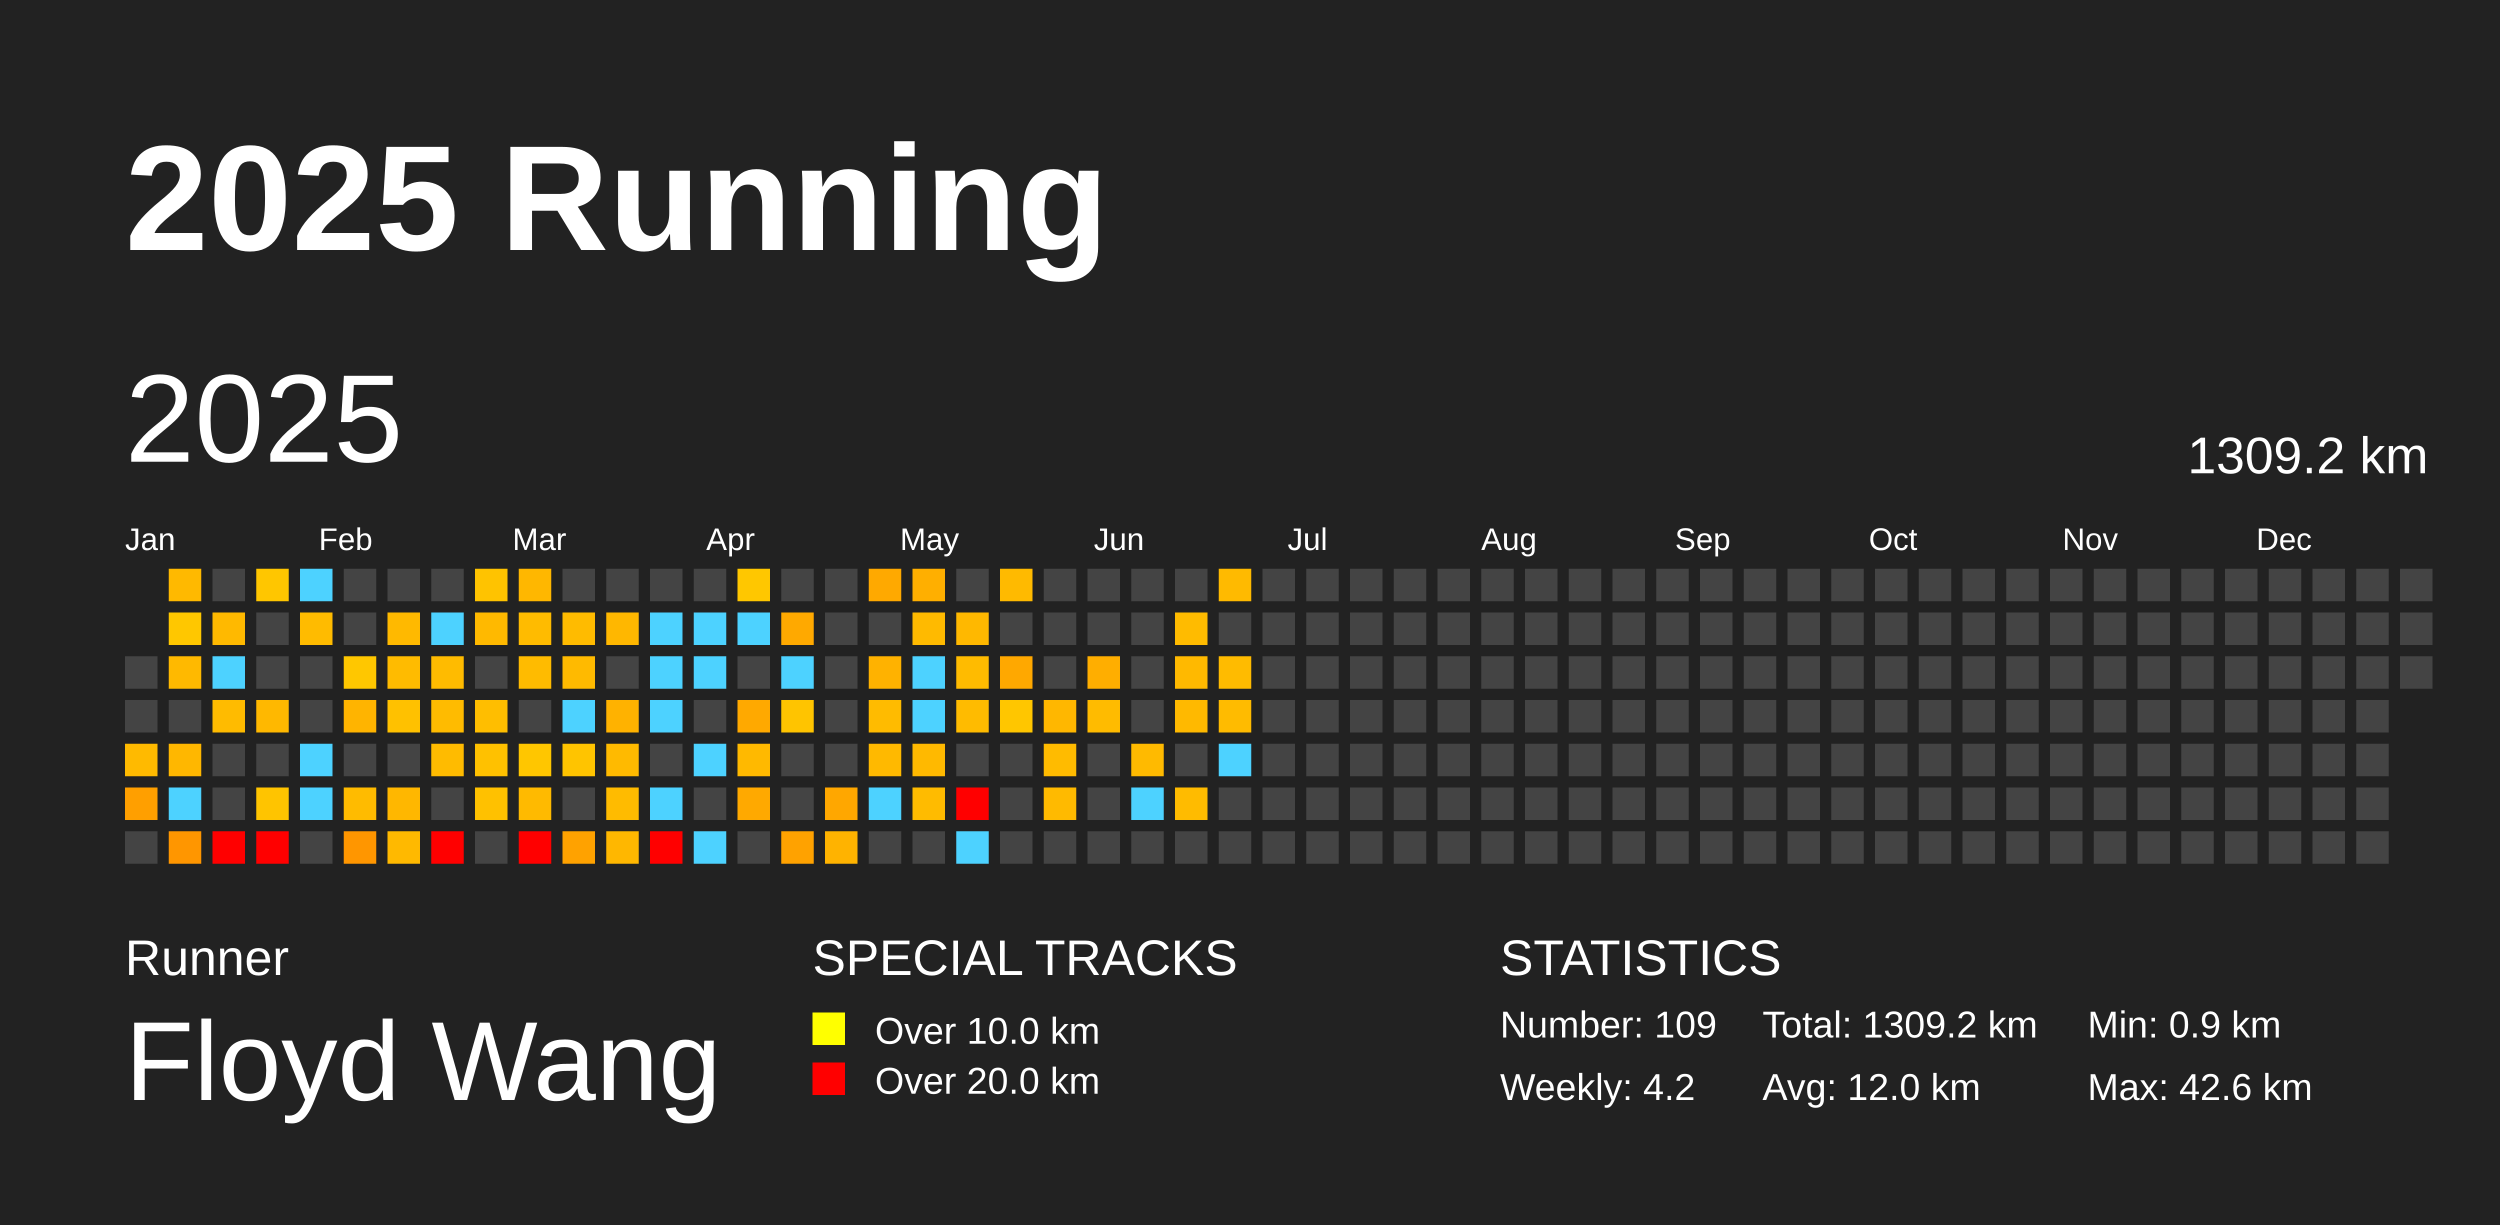
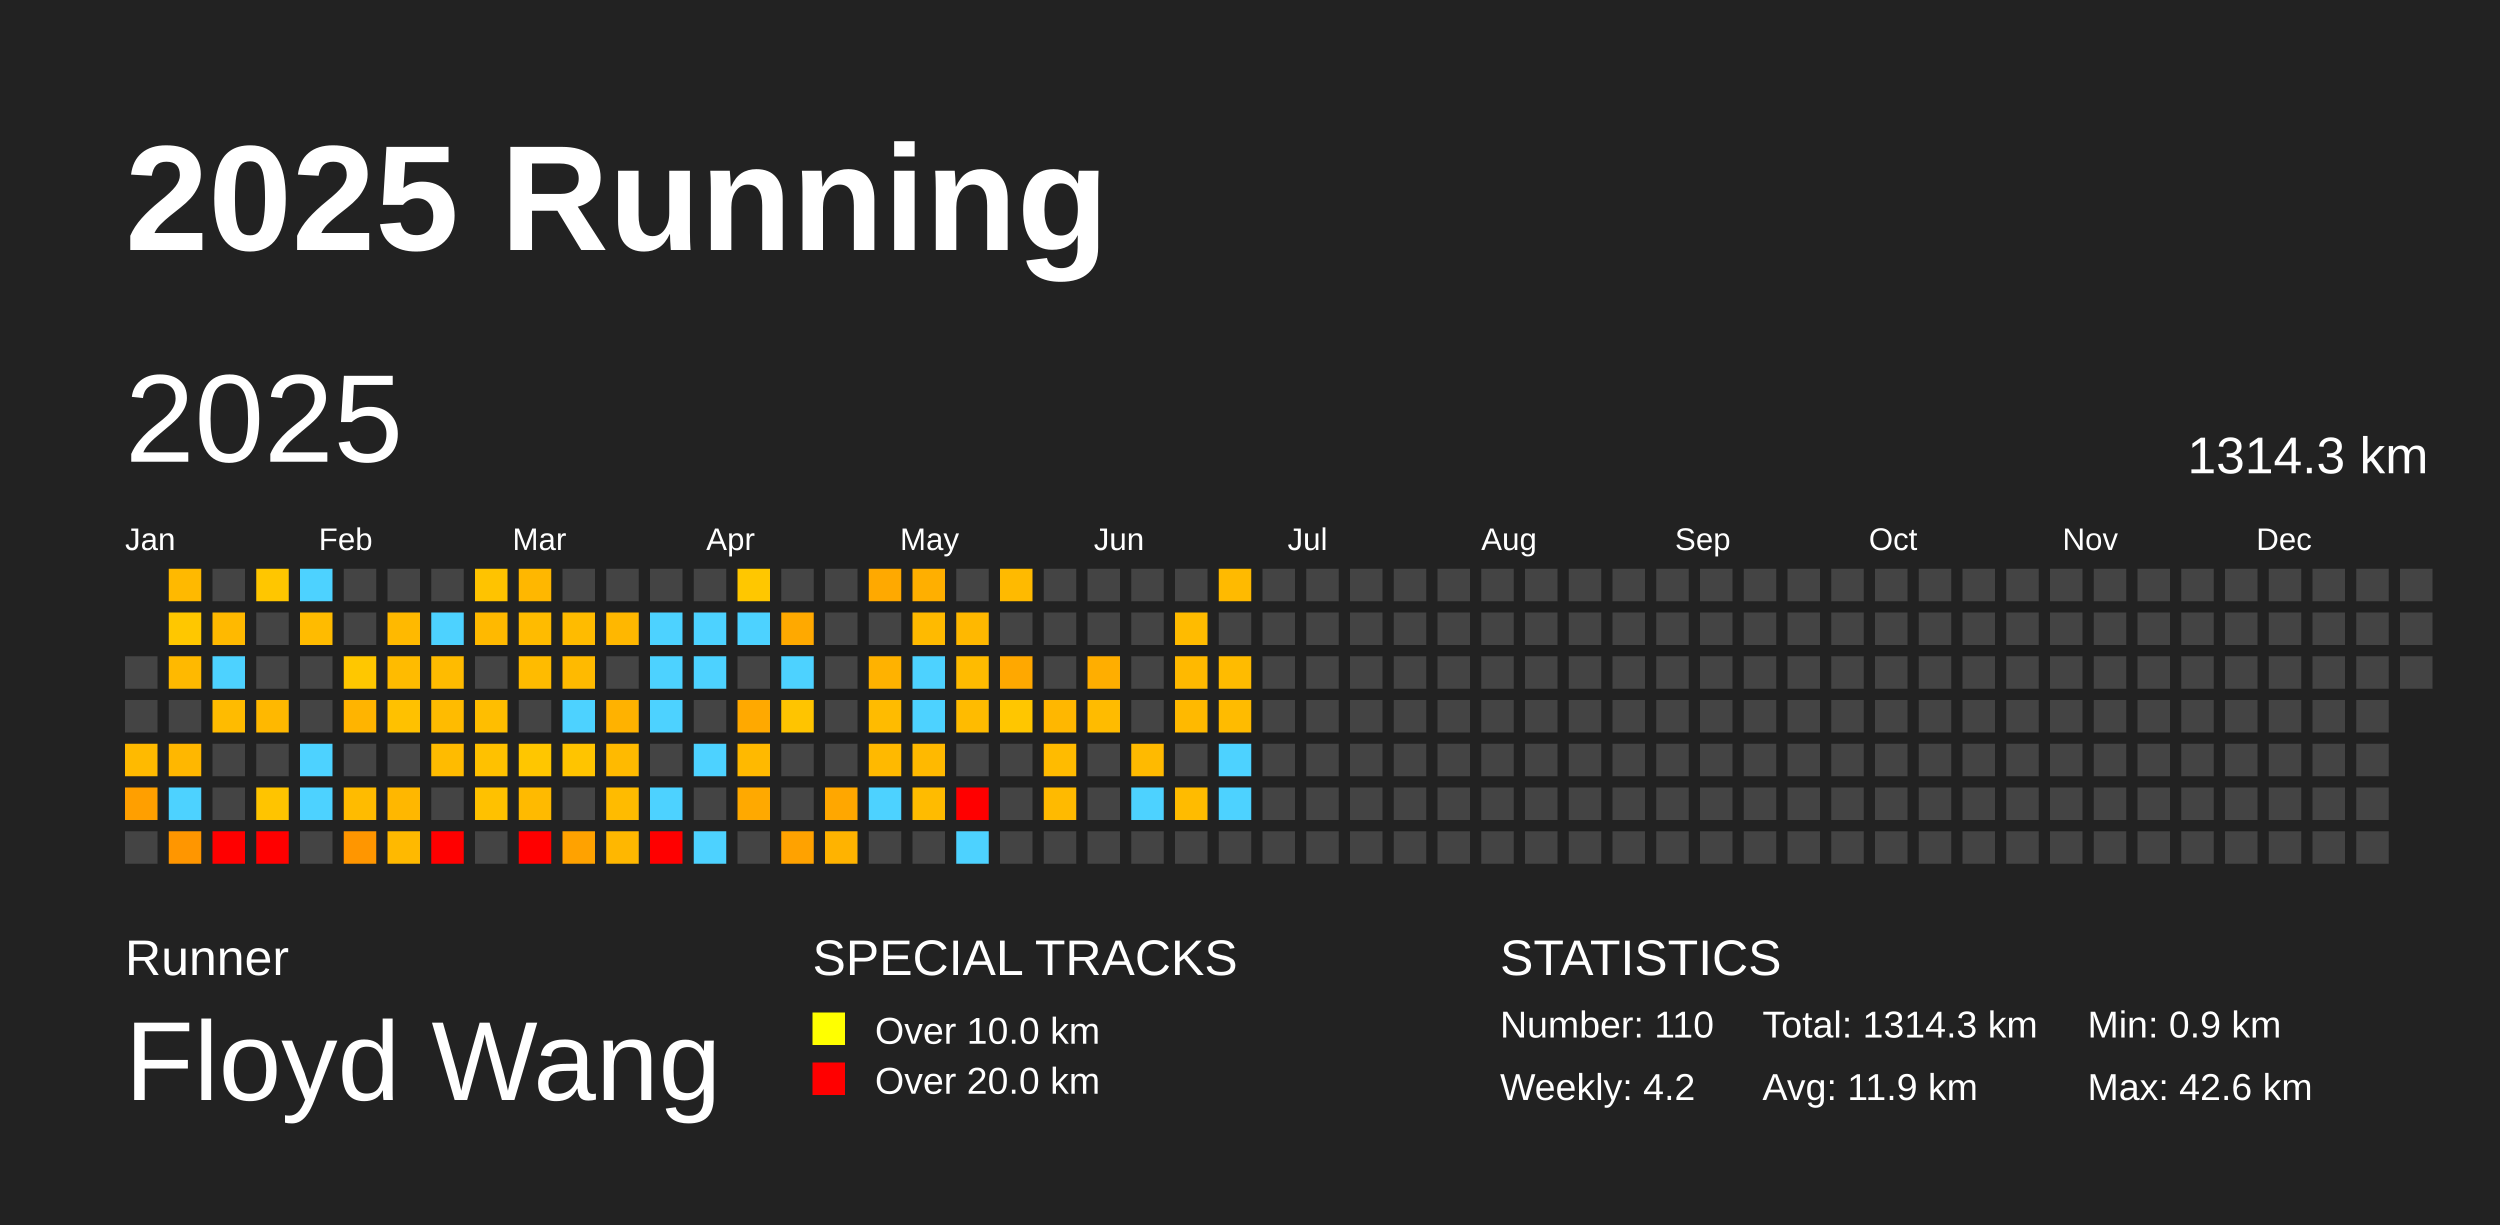
<svg xmlns="http://www.w3.org/2000/svg" baseProfile="full" height="98mm" version="1.1" viewBox="0,0,200,98" width="200mm">
  <defs />
  <rect fill="#222222" height="98" width="200" x="0" y="0" />
  <text fill="#FFFFFF" style="font-size:12px; font-family:Arial; font-weight:bold;" x="10" y="20">2025 Running</text>
  <text fill="#FFFFFF" style="font-size:4px; font-family:Arial" x="10" y="78">Runner</text>
  <text fill="#FFFFFF" style="font-size:9px; font-family:Arial" x="10" y="88">Floyd Wang</text>
  <text fill="#FFFFFF" style="font-size:4px; font-family:Arial" x="65" y="78">SPECIAL TRACKS</text>
  <rect fill="yellow" height="2.6" width="2.6" x="65" y="81" />
  <text fill="#FFFFFF" style="font-size:3px; font-family:Arial" x="70" y="83.5">Over 10.0 km</text>
  <rect fill="red" height="2.6" width="2.6" x="65" y="85" />
  <text fill="#FFFFFF" style="font-size:3px; font-family:Arial" x="70" y="87.5">Over 20.0 km</text>
  <text fill="#FFFFFF" style="font-size:4px; font-family:Arial" x="120" y="78">STATISTICS</text>
-   <text fill="#FFFFFF" style="font-size:3px; font-family:Arial" x="120" y="83">Number: 109</text>
+   <text fill="#FFFFFF" style="font-size:3px; font-family:Arial" x="120" y="83">Number: 110</text>
  <text fill="#FFFFFF" style="font-size:3px; font-family:Arial" x="120" y="88">Weekly: 4.2</text>
-   <text fill="#FFFFFF" style="font-size:3px; font-family:Arial" x="141" y="83">Total: 1309.2 km</text>
-   <text fill="#FFFFFF" style="font-size:3px; font-family:Arial" x="141" y="88">Avg: 12.0 km</text>
+   <text fill="#FFFFFF" style="font-size:3px; font-family:Arial" x="141" y="83">Total: 1314.3 km</text>
+   <text fill="#FFFFFF" style="font-size:3px; font-family:Arial" x="141" y="88">Avg: 11.9 km</text>
  <text fill="#FFFFFF" style="font-size:3px; font-family:Arial" x="167" y="83">Min: 0.9 km</text>
  <text fill="#FFFFFF" style="font-size:3px; font-family:Arial" x="167" y="88">Max: 42.6 km</text>
  <text dominant-baseline="hanging" fill="#FFFFFF" style="font-size:10.0px; font-family:Arial;" x="10" y="30">2025</text>
-   <text dominant-baseline="hanging" fill="#FFFFFF" style="font-size:4.125px; font-family:Arial;" x="175" y="35">1309.2 km</text>
+   <text dominant-baseline="hanging" fill="#FFFFFF" style="font-size:4.125px; font-family:Arial;" x="175" y="35">1314.3 km</text>
  <text fill="#FFFFFF" style="font-size:2.5px; font-family:Arial" x="10.0" y="44">Jan</text>
  <text fill="#FFFFFF" style="font-size:2.5px; font-family:Arial" x="25.5" y="44">Feb</text>
  <text fill="#FFFFFF" style="font-size:2.5px; font-family:Arial" x="41.0" y="44">Mar</text>
  <text fill="#FFFFFF" style="font-size:2.5px; font-family:Arial" x="56.5" y="44">Apr</text>
  <text fill="#FFFFFF" style="font-size:2.5px; font-family:Arial" x="72.0" y="44">May</text>
  <text fill="#FFFFFF" style="font-size:2.5px; font-family:Arial" x="87.5" y="44">Jun</text>
  <text fill="#FFFFFF" style="font-size:2.5px; font-family:Arial" x="103.0" y="44">Jul</text>
  <text fill="#FFFFFF" style="font-size:2.5px; font-family:Arial" x="118.5" y="44">Aug</text>
  <text fill="#FFFFFF" style="font-size:2.5px; font-family:Arial" x="134.0" y="44">Sep</text>
  <text fill="#FFFFFF" style="font-size:2.5px; font-family:Arial" x="149.5" y="44">Oct</text>
  <text fill="#FFFFFF" style="font-size:2.5px; font-family:Arial" x="165.0" y="44">Nov</text>
  <text fill="#FFFFFF" style="font-size:2.5px; font-family:Arial" x="180.5" y="44">Dec</text>
  <rect fill="#444444" height="2.6" width="2.6" x="10.0" y="52.5" />
  <rect fill="#444444" height="2.6" width="2.6" x="10.0" y="56.0" />
  <rect fill="#ffba00" height="2.6" width="2.6" x="10.0" y="59.5" />
  <rect fill="#ff9f00" height="2.6" width="2.6" x="10.0" y="63.0" />
  <rect fill="#444444" height="2.6" width="2.6" x="10.0" y="66.5" />
  <rect fill="#ffb900" height="2.6" width="2.6" x="13.5" y="45.5" />
  <rect fill="#ffc700" height="2.6" width="2.6" x="13.5" y="49.0" />
  <rect fill="#ffb900" height="2.6" width="2.6" x="13.5" y="52.5" />
  <rect fill="#444444" height="2.6" width="2.6" x="13.5" y="56.0" />
  <rect fill="#ffb700" height="2.6" width="2.6" x="13.5" y="59.5" />
  <rect fill="#4dd2ff" height="2.6" width="2.6" x="13.5" y="63.0" />
  <rect fill="#ff9600" height="2.6" width="2.6" x="13.5" y="66.5" />
  <rect fill="#444444" height="2.6" width="2.6" x="17.0" y="45.5" />
  <rect fill="#ffb900" height="2.6" width="2.6" x="17.0" y="49.0" />
  <rect fill="#4dd2ff" height="2.6" width="2.6" x="17.0" y="52.5" />
  <rect fill="#ffbb00" height="2.6" width="2.6" x="17.0" y="56.0" />
  <rect fill="#444444" height="2.6" width="2.6" x="17.0" y="59.5" />
  <rect fill="#444444" height="2.6" width="2.6" x="17.0" y="63.0" />
  <rect fill="red" height="2.6" width="2.6" x="17.0" y="66.5" />
  <rect fill="#ffc600" height="2.6" width="2.6" x="20.5" y="45.5" />
  <rect fill="#444444" height="2.6" width="2.6" x="20.5" y="49.0" />
  <rect fill="#444444" height="2.6" width="2.6" x="20.5" y="52.5" />
  <rect fill="#ffb800" height="2.6" width="2.6" x="20.5" y="56.0" />
  <rect fill="#444444" height="2.6" width="2.6" x="20.5" y="59.5" />
  <rect fill="#ffc400" height="2.6" width="2.6" x="20.5" y="63.0" />
  <rect fill="red" height="2.6" width="2.6" x="20.5" y="66.5" />
  <rect fill="#4dd2ff" height="2.6" width="2.6" x="24.0" y="45.5" />
  <rect fill="#ffbb00" height="2.6" width="2.6" x="24.0" y="49.0" />
  <rect fill="#444444" height="2.6" width="2.6" x="24.0" y="52.5" />
  <rect fill="#444444" height="2.6" width="2.6" x="24.0" y="56.0" />
  <rect fill="#4dd2ff" height="2.6" width="2.6" x="24.0" y="59.5" />
  <rect fill="#4dd2ff" height="2.6" width="2.6" x="24.0" y="63.0" />
  <rect fill="#444444" height="2.6" width="2.6" x="24.0" y="66.5" />
  <rect fill="#444444" height="2.6" width="2.6" x="27.5" y="45.5" />
  <rect fill="#444444" height="2.6" width="2.6" x="27.5" y="49.0" />
  <rect fill="#ffc700" height="2.6" width="2.6" x="27.5" y="52.5" />
  <rect fill="#ffb400" height="2.6" width="2.6" x="27.5" y="56.0" />
  <rect fill="#444444" height="2.6" width="2.6" x="27.5" y="59.5" />
  <rect fill="#ffbb00" height="2.6" width="2.6" x="27.5" y="63.0" />
  <rect fill="#ff9600" height="2.6" width="2.6" x="27.5" y="66.5" />
  <rect fill="#444444" height="2.6" width="2.6" x="31.0" y="45.5" />
  <rect fill="#ffb900" height="2.6" width="2.6" x="31.0" y="49.0" />
  <rect fill="#ffbb00" height="2.6" width="2.6" x="31.0" y="52.5" />
  <rect fill="#ffc100" height="2.6" width="2.6" x="31.0" y="56.0" />
  <rect fill="#444444" height="2.6" width="2.6" x="31.0" y="59.5" />
  <rect fill="#ffb700" height="2.6" width="2.6" x="31.0" y="63.0" />
  <rect fill="#ffb900" height="2.6" width="2.6" x="31.0" y="66.5" />
  <rect fill="#444444" height="2.6" width="2.6" x="34.5" y="45.5" />
  <rect fill="#4dd2ff" height="2.6" width="2.6" x="34.5" y="49.0" />
  <rect fill="#ffbb00" height="2.6" width="2.6" x="34.5" y="52.5" />
  <rect fill="#ffbb00" height="2.6" width="2.6" x="34.5" y="56.0" />
  <rect fill="#ffbb00" height="2.6" width="2.6" x="34.5" y="59.5" />
  <rect fill="#444444" height="2.6" width="2.6" x="34.5" y="63.0" />
  <rect fill="red" height="2.6" width="2.6" x="34.5" y="66.5" />
  <rect fill="#ffc300" height="2.6" width="2.6" x="38.0" y="45.5" />
  <rect fill="#ffb900" height="2.6" width="2.6" x="38.0" y="49.0" />
  <rect fill="#444444" height="2.6" width="2.6" x="38.0" y="52.5" />
  <rect fill="#ffbe00" height="2.6" width="2.6" x="38.0" y="56.0" />
  <rect fill="#ffc100" height="2.6" width="2.6" x="38.0" y="59.5" />
  <rect fill="#ffc100" height="2.6" width="2.6" x="38.0" y="63.0" />
  <rect fill="#444444" height="2.6" width="2.6" x="38.0" y="66.5" />
  <rect fill="#ffb700" height="2.6" width="2.6" x="41.5" y="45.5" />
  <rect fill="#ffbb00" height="2.6" width="2.6" x="41.5" y="49.0" />
  <rect fill="#ffbb00" height="2.6" width="2.6" x="41.5" y="52.5" />
  <rect fill="#444444" height="2.6" width="2.6" x="41.5" y="56.0" />
  <rect fill="#ffc600" height="2.6" width="2.6" x="41.5" y="59.5" />
  <rect fill="#ffba00" height="2.6" width="2.6" x="41.5" y="63.0" />
  <rect fill="red" height="2.6" width="2.6" x="41.5" y="66.5" />
  <rect fill="#444444" height="2.6" width="2.6" x="45.0" y="45.5" />
  <rect fill="#ffbb00" height="2.6" width="2.6" x="45.0" y="49.0" />
  <rect fill="#ffba00" height="2.6" width="2.6" x="45.0" y="52.5" />
  <rect fill="#4dd2ff" height="2.6" width="2.6" x="45.0" y="56.0" />
  <rect fill="#ffc400" height="2.6" width="2.6" x="45.0" y="59.5" />
  <rect fill="#444444" height="2.6" width="2.6" x="45.0" y="63.0" />
  <rect fill="#ffa200" height="2.6" width="2.6" x="45.0" y="66.5" />
  <rect fill="#444444" height="2.6" width="2.6" x="48.5" y="45.5" />
  <rect fill="#ffb700" height="2.6" width="2.6" x="48.5" y="49.0" />
  <rect fill="#444444" height="2.6" width="2.6" x="48.5" y="52.5" />
  <rect fill="#ffb200" height="2.6" width="2.6" x="48.5" y="56.0" />
  <rect fill="#ffba00" height="2.6" width="2.6" x="48.5" y="59.5" />
  <rect fill="#ffbb00" height="2.6" width="2.6" x="48.5" y="63.0" />
  <rect fill="#ffb700" height="2.6" width="2.6" x="48.5" y="66.5" />
  <rect fill="#444444" height="2.6" width="2.6" x="52.0" y="45.5" />
  <rect fill="#4dd2ff" height="2.6" width="2.6" x="52.0" y="49.0" />
  <rect fill="#4dd2ff" height="2.6" width="2.6" x="52.0" y="52.5" />
  <rect fill="#4dd2ff" height="2.6" width="2.6" x="52.0" y="56.0" />
  <rect fill="#444444" height="2.6" width="2.6" x="52.0" y="59.5" />
  <rect fill="#4dd2ff" height="2.6" width="2.6" x="52.0" y="63.0" />
  <rect fill="red" height="2.6" width="2.6" x="52.0" y="66.5" />
  <rect fill="#444444" height="2.6" width="2.6" x="55.5" y="45.5" />
  <rect fill="#4dd2ff" height="2.6" width="2.6" x="55.5" y="49.0" />
  <rect fill="#4dd2ff" height="2.6" width="2.6" x="55.5" y="52.5" />
  <rect fill="#444444" height="2.6" width="2.6" x="55.5" y="56.0" />
  <rect fill="#4dd2ff" height="2.6" width="2.6" x="55.5" y="59.5" />
  <rect fill="#444444" height="2.6" width="2.6" x="55.5" y="63.0" />
  <rect fill="#4dd2ff" height="2.6" width="2.6" x="55.5" y="66.5" />
  <rect fill="#ffc700" height="2.6" width="2.6" x="59.0" y="45.5" />
  <rect fill="#4dd2ff" height="2.6" width="2.6" x="59.0" y="49.0" />
  <rect fill="#444444" height="2.6" width="2.6" x="59.0" y="52.5" />
  <rect fill="#ffa900" height="2.6" width="2.6" x="59.0" y="56.0" />
  <rect fill="#ffb900" height="2.6" width="2.6" x="59.0" y="59.5" />
  <rect fill="#ffa900" height="2.6" width="2.6" x="59.0" y="63.0" />
  <rect fill="#444444" height="2.6" width="2.6" x="59.0" y="66.5" />
  <rect fill="#444444" height="2.6" width="2.6" x="62.5" y="45.5" />
  <rect fill="#ffa900" height="2.6" width="2.6" x="62.5" y="49.0" />
  <rect fill="#4dd2ff" height="2.6" width="2.6" x="62.5" y="52.5" />
  <rect fill="#ffc400" height="2.6" width="2.6" x="62.5" y="56.0" />
  <rect fill="#444444" height="2.6" width="2.6" x="62.5" y="59.5" />
  <rect fill="#444444" height="2.6" width="2.6" x="62.5" y="63.0" />
  <rect fill="#ffa200" height="2.6" width="2.6" x="62.5" y="66.5" />
  <rect fill="#444444" height="2.6" width="2.6" x="66.0" y="45.5" />
  <rect fill="#444444" height="2.6" width="2.6" x="66.0" y="49.0" />
  <rect fill="#444444" height="2.6" width="2.6" x="66.0" y="52.5" />
  <rect fill="#444444" height="2.6" width="2.6" x="66.0" y="56.0" />
  <rect fill="#444444" height="2.6" width="2.6" x="66.0" y="59.5" />
  <rect fill="#ffa700" height="2.6" width="2.6" x="66.0" y="63.0" />
  <rect fill="#ffb300" height="2.6" width="2.6" x="66.0" y="66.5" />
  <rect fill="#ffa900" height="2.6" width="2.6" x="69.5" y="45.5" />
  <rect fill="#444444" height="2.6" width="2.6" x="69.5" y="49.0" />
  <rect fill="#ffb200" height="2.6" width="2.6" x="69.5" y="52.5" />
  <rect fill="#ffbb00" height="2.6" width="2.6" x="69.5" y="56.0" />
  <rect fill="#ffb900" height="2.6" width="2.6" x="69.5" y="59.5" />
  <rect fill="#4dd2ff" height="2.6" width="2.6" x="69.5" y="63.0" />
  <rect fill="#444444" height="2.6" width="2.6" x="69.5" y="66.5" />
  <rect fill="#ffaf00" height="2.6" width="2.6" x="73.0" y="45.5" />
  <rect fill="#ffba00" height="2.6" width="2.6" x="73.0" y="49.0" />
  <rect fill="#4dd2ff" height="2.6" width="2.6" x="73.0" y="52.5" />
  <rect fill="#4dd2ff" height="2.6" width="2.6" x="73.0" y="56.0" />
  <rect fill="#ffb900" height="2.6" width="2.6" x="73.0" y="59.5" />
  <rect fill="#ffbb00" height="2.6" width="2.6" x="73.0" y="63.0" />
  <rect fill="#444444" height="2.6" width="2.6" x="73.0" y="66.5" />
  <rect fill="#444444" height="2.6" width="2.6" x="76.5" y="45.5" />
  <rect fill="#ffb800" height="2.6" width="2.6" x="76.5" y="49.0" />
  <rect fill="#ffbb00" height="2.6" width="2.6" x="76.5" y="52.5" />
  <rect fill="#ffbb00" height="2.6" width="2.6" x="76.5" y="56.0" />
  <rect fill="#444444" height="2.6" width="2.6" x="76.5" y="59.5" />
  <rect fill="red" height="2.6" width="2.6" x="76.5" y="63.0" />
  <rect fill="#4dd2ff" height="2.6" width="2.6" x="76.5" y="66.5" />
  <rect fill="#ffba00" height="2.6" width="2.6" x="80.0" y="45.5" />
  <rect fill="#444444" height="2.6" width="2.6" x="80.0" y="49.0" />
  <rect fill="#ffa800" height="2.6" width="2.6" x="80.0" y="52.5" />
  <rect fill="#ffc600" height="2.6" width="2.6" x="80.0" y="56.0" />
  <rect fill="#444444" height="2.6" width="2.6" x="80.0" y="59.5" />
  <rect fill="#444444" height="2.6" width="2.6" x="80.0" y="63.0" />
  <rect fill="#444444" height="2.6" width="2.6" x="80.0" y="66.5" />
  <rect fill="#444444" height="2.6" width="2.6" x="83.5" y="45.5" />
  <rect fill="#444444" height="2.6" width="2.6" x="83.5" y="49.0" />
  <rect fill="#444444" height="2.6" width="2.6" x="83.5" y="52.5" />
  <rect fill="#ffb700" height="2.6" width="2.6" x="83.5" y="56.0" />
  <rect fill="#ffbb00" height="2.6" width="2.6" x="83.5" y="59.5" />
  <rect fill="#ffba00" height="2.6" width="2.6" x="83.5" y="63.0" />
  <rect fill="#444444" height="2.6" width="2.6" x="83.5" y="66.5" />
  <rect fill="#444444" height="2.6" width="2.6" x="87.0" y="45.5" />
  <rect fill="#444444" height="2.6" width="2.6" x="87.0" y="49.0" />
  <rect fill="#ffae00" height="2.6" width="2.6" x="87.0" y="52.5" />
  <rect fill="#ffbb00" height="2.6" width="2.6" x="87.0" y="56.0" />
  <rect fill="#444444" height="2.6" width="2.6" x="87.0" y="59.5" />
  <rect fill="#444444" height="2.6" width="2.6" x="87.0" y="63.0" />
  <rect fill="#444444" height="2.6" width="2.6" x="87.0" y="66.5" />
  <rect fill="#444444" height="2.6" width="2.6" x="90.5" y="45.5" />
  <rect fill="#444444" height="2.6" width="2.6" x="90.5" y="49.0" />
  <rect fill="#444444" height="2.6" width="2.6" x="90.5" y="52.5" />
  <rect fill="#444444" height="2.6" width="2.6" x="90.5" y="56.0" />
  <rect fill="#ffba00" height="2.6" width="2.6" x="90.5" y="59.5" />
  <rect fill="#4dd2ff" height="2.6" width="2.6" x="90.5" y="63.0" />
  <rect fill="#444444" height="2.6" width="2.6" x="90.5" y="66.5" />
  <rect fill="#444444" height="2.6" width="2.6" x="94.0" y="45.5" />
  <rect fill="#ffbb00" height="2.6" width="2.6" x="94.0" y="49.0" />
  <rect fill="#ffb900" height="2.6" width="2.6" x="94.0" y="52.5" />
  <rect fill="#ffb900" height="2.6" width="2.6" x="94.0" y="56.0" />
  <rect fill="#444444" height="2.6" width="2.6" x="94.0" y="59.5" />
  <rect fill="#ffbb00" height="2.6" width="2.6" x="94.0" y="63.0" />
  <rect fill="#444444" height="2.6" width="2.6" x="94.0" y="66.5" />
  <rect fill="#ffba00" height="2.6" width="2.6" x="97.5" y="45.5" />
  <rect fill="#444444" height="2.6" width="2.6" x="97.5" y="49.0" />
  <rect fill="#ffbb00" height="2.6" width="2.6" x="97.5" y="52.5" />
  <rect fill="#ffbb00" height="2.6" width="2.6" x="97.5" y="56.0" />
  <rect fill="#4dd2ff" height="2.6" width="2.6" x="97.5" y="59.5" />
-   <rect fill="#444444" height="2.6" width="2.6" x="97.5" y="63.0" />
+   <rect fill="#4dd2ff" height="2.6" width="2.6" x="97.5" y="63.0" />
  <rect fill="#444444" height="2.6" width="2.6" x="97.5" y="66.5" />
  <rect fill="#444444" height="2.6" width="2.6" x="101.0" y="45.5" />
  <rect fill="#444444" height="2.6" width="2.6" x="101.0" y="49.0" />
  <rect fill="#444444" height="2.6" width="2.6" x="101.0" y="52.5" />
  <rect fill="#444444" height="2.6" width="2.6" x="101.0" y="56.0" />
  <rect fill="#444444" height="2.6" width="2.6" x="101.0" y="59.5" />
  <rect fill="#444444" height="2.6" width="2.6" x="101.0" y="63.0" />
  <rect fill="#444444" height="2.6" width="2.6" x="101.0" y="66.5" />
  <rect fill="#444444" height="2.6" width="2.6" x="104.5" y="45.5" />
  <rect fill="#444444" height="2.6" width="2.6" x="104.5" y="49.0" />
  <rect fill="#444444" height="2.6" width="2.6" x="104.5" y="52.5" />
  <rect fill="#444444" height="2.6" width="2.6" x="104.5" y="56.0" />
  <rect fill="#444444" height="2.6" width="2.6" x="104.5" y="59.5" />
  <rect fill="#444444" height="2.6" width="2.6" x="104.5" y="63.0" />
  <rect fill="#444444" height="2.6" width="2.6" x="104.5" y="66.5" />
  <rect fill="#444444" height="2.6" width="2.6" x="108.0" y="45.5" />
  <rect fill="#444444" height="2.6" width="2.6" x="108.0" y="49.0" />
  <rect fill="#444444" height="2.6" width="2.6" x="108.0" y="52.5" />
  <rect fill="#444444" height="2.6" width="2.6" x="108.0" y="56.0" />
  <rect fill="#444444" height="2.6" width="2.6" x="108.0" y="59.5" />
  <rect fill="#444444" height="2.6" width="2.6" x="108.0" y="63.0" />
  <rect fill="#444444" height="2.6" width="2.6" x="108.0" y="66.5" />
  <rect fill="#444444" height="2.6" width="2.6" x="111.5" y="45.5" />
  <rect fill="#444444" height="2.6" width="2.6" x="111.5" y="49.0" />
  <rect fill="#444444" height="2.6" width="2.6" x="111.5" y="52.5" />
  <rect fill="#444444" height="2.6" width="2.6" x="111.5" y="56.0" />
  <rect fill="#444444" height="2.6" width="2.6" x="111.5" y="59.5" />
  <rect fill="#444444" height="2.6" width="2.6" x="111.5" y="63.0" />
  <rect fill="#444444" height="2.6" width="2.6" x="111.5" y="66.5" />
  <rect fill="#444444" height="2.6" width="2.6" x="115.0" y="45.5" />
  <rect fill="#444444" height="2.6" width="2.6" x="115.0" y="49.0" />
  <rect fill="#444444" height="2.6" width="2.6" x="115.0" y="52.5" />
  <rect fill="#444444" height="2.6" width="2.6" x="115.0" y="56.0" />
  <rect fill="#444444" height="2.6" width="2.6" x="115.0" y="59.5" />
  <rect fill="#444444" height="2.6" width="2.6" x="115.0" y="63.0" />
  <rect fill="#444444" height="2.6" width="2.6" x="115.0" y="66.5" />
  <rect fill="#444444" height="2.6" width="2.6" x="118.5" y="45.5" />
  <rect fill="#444444" height="2.6" width="2.6" x="118.5" y="49.0" />
  <rect fill="#444444" height="2.6" width="2.6" x="118.5" y="52.5" />
  <rect fill="#444444" height="2.6" width="2.6" x="118.5" y="56.0" />
  <rect fill="#444444" height="2.6" width="2.6" x="118.5" y="59.5" />
  <rect fill="#444444" height="2.6" width="2.6" x="118.5" y="63.0" />
  <rect fill="#444444" height="2.6" width="2.6" x="118.5" y="66.5" />
  <rect fill="#444444" height="2.6" width="2.6" x="122.0" y="45.5" />
  <rect fill="#444444" height="2.6" width="2.6" x="122.0" y="49.0" />
  <rect fill="#444444" height="2.6" width="2.6" x="122.0" y="52.5" />
  <rect fill="#444444" height="2.6" width="2.6" x="122.0" y="56.0" />
  <rect fill="#444444" height="2.6" width="2.6" x="122.0" y="59.5" />
  <rect fill="#444444" height="2.6" width="2.6" x="122.0" y="63.0" />
  <rect fill="#444444" height="2.6" width="2.6" x="122.0" y="66.5" />
  <rect fill="#444444" height="2.6" width="2.6" x="125.5" y="45.5" />
  <rect fill="#444444" height="2.6" width="2.6" x="125.5" y="49.0" />
  <rect fill="#444444" height="2.6" width="2.6" x="125.5" y="52.5" />
  <rect fill="#444444" height="2.6" width="2.6" x="125.5" y="56.0" />
  <rect fill="#444444" height="2.6" width="2.6" x="125.5" y="59.5" />
  <rect fill="#444444" height="2.6" width="2.6" x="125.5" y="63.0" />
  <rect fill="#444444" height="2.6" width="2.6" x="125.5" y="66.5" />
  <rect fill="#444444" height="2.6" width="2.6" x="129.0" y="45.5" />
  <rect fill="#444444" height="2.6" width="2.6" x="129.0" y="49.0" />
  <rect fill="#444444" height="2.6" width="2.6" x="129.0" y="52.5" />
  <rect fill="#444444" height="2.6" width="2.6" x="129.0" y="56.0" />
  <rect fill="#444444" height="2.6" width="2.6" x="129.0" y="59.5" />
  <rect fill="#444444" height="2.6" width="2.6" x="129.0" y="63.0" />
  <rect fill="#444444" height="2.6" width="2.6" x="129.0" y="66.5" />
  <rect fill="#444444" height="2.6" width="2.6" x="132.5" y="45.5" />
  <rect fill="#444444" height="2.6" width="2.6" x="132.5" y="49.0" />
  <rect fill="#444444" height="2.6" width="2.6" x="132.5" y="52.5" />
  <rect fill="#444444" height="2.6" width="2.6" x="132.5" y="56.0" />
  <rect fill="#444444" height="2.6" width="2.6" x="132.5" y="59.5" />
  <rect fill="#444444" height="2.6" width="2.6" x="132.5" y="63.0" />
  <rect fill="#444444" height="2.6" width="2.6" x="132.5" y="66.5" />
  <rect fill="#444444" height="2.6" width="2.6" x="136.0" y="45.5" />
  <rect fill="#444444" height="2.6" width="2.6" x="136.0" y="49.0" />
  <rect fill="#444444" height="2.6" width="2.6" x="136.0" y="52.5" />
  <rect fill="#444444" height="2.6" width="2.6" x="136.0" y="56.0" />
  <rect fill="#444444" height="2.6" width="2.6" x="136.0" y="59.5" />
  <rect fill="#444444" height="2.6" width="2.6" x="136.0" y="63.0" />
  <rect fill="#444444" height="2.6" width="2.6" x="136.0" y="66.5" />
  <rect fill="#444444" height="2.6" width="2.6" x="139.5" y="45.5" />
  <rect fill="#444444" height="2.6" width="2.6" x="139.5" y="49.0" />
  <rect fill="#444444" height="2.6" width="2.6" x="139.5" y="52.5" />
  <rect fill="#444444" height="2.6" width="2.6" x="139.5" y="56.0" />
  <rect fill="#444444" height="2.6" width="2.6" x="139.5" y="59.5" />
  <rect fill="#444444" height="2.6" width="2.6" x="139.5" y="63.0" />
  <rect fill="#444444" height="2.6" width="2.6" x="139.5" y="66.5" />
  <rect fill="#444444" height="2.6" width="2.6" x="143.0" y="45.5" />
  <rect fill="#444444" height="2.6" width="2.6" x="143.0" y="49.0" />
  <rect fill="#444444" height="2.6" width="2.6" x="143.0" y="52.5" />
  <rect fill="#444444" height="2.6" width="2.6" x="143.0" y="56.0" />
  <rect fill="#444444" height="2.6" width="2.6" x="143.0" y="59.5" />
  <rect fill="#444444" height="2.6" width="2.6" x="143.0" y="63.0" />
  <rect fill="#444444" height="2.6" width="2.6" x="143.0" y="66.5" />
  <rect fill="#444444" height="2.6" width="2.6" x="146.5" y="45.5" />
  <rect fill="#444444" height="2.6" width="2.6" x="146.5" y="49.0" />
  <rect fill="#444444" height="2.6" width="2.6" x="146.5" y="52.5" />
  <rect fill="#444444" height="2.6" width="2.6" x="146.5" y="56.0" />
  <rect fill="#444444" height="2.6" width="2.6" x="146.5" y="59.5" />
  <rect fill="#444444" height="2.6" width="2.6" x="146.5" y="63.0" />
  <rect fill="#444444" height="2.6" width="2.6" x="146.5" y="66.5" />
  <rect fill="#444444" height="2.6" width="2.6" x="150.0" y="45.5" />
  <rect fill="#444444" height="2.6" width="2.6" x="150.0" y="49.0" />
  <rect fill="#444444" height="2.6" width="2.6" x="150.0" y="52.5" />
  <rect fill="#444444" height="2.6" width="2.6" x="150.0" y="56.0" />
  <rect fill="#444444" height="2.6" width="2.6" x="150.0" y="59.5" />
  <rect fill="#444444" height="2.6" width="2.6" x="150.0" y="63.0" />
  <rect fill="#444444" height="2.6" width="2.6" x="150.0" y="66.5" />
  <rect fill="#444444" height="2.6" width="2.6" x="153.5" y="45.5" />
  <rect fill="#444444" height="2.6" width="2.6" x="153.5" y="49.0" />
  <rect fill="#444444" height="2.6" width="2.6" x="153.5" y="52.5" />
  <rect fill="#444444" height="2.6" width="2.6" x="153.5" y="56.0" />
  <rect fill="#444444" height="2.6" width="2.6" x="153.5" y="59.5" />
  <rect fill="#444444" height="2.6" width="2.6" x="153.5" y="63.0" />
  <rect fill="#444444" height="2.6" width="2.6" x="153.5" y="66.5" />
  <rect fill="#444444" height="2.6" width="2.6" x="157.0" y="45.5" />
  <rect fill="#444444" height="2.6" width="2.6" x="157.0" y="49.0" />
  <rect fill="#444444" height="2.6" width="2.6" x="157.0" y="52.5" />
  <rect fill="#444444" height="2.6" width="2.6" x="157.0" y="56.0" />
  <rect fill="#444444" height="2.6" width="2.6" x="157.0" y="59.5" />
  <rect fill="#444444" height="2.6" width="2.6" x="157.0" y="63.0" />
  <rect fill="#444444" height="2.6" width="2.6" x="157.0" y="66.5" />
  <rect fill="#444444" height="2.6" width="2.6" x="160.5" y="45.5" />
  <rect fill="#444444" height="2.6" width="2.6" x="160.5" y="49.0" />
  <rect fill="#444444" height="2.6" width="2.6" x="160.5" y="52.5" />
  <rect fill="#444444" height="2.6" width="2.6" x="160.5" y="56.0" />
  <rect fill="#444444" height="2.6" width="2.6" x="160.5" y="59.5" />
  <rect fill="#444444" height="2.6" width="2.6" x="160.5" y="63.0" />
  <rect fill="#444444" height="2.6" width="2.6" x="160.5" y="66.5" />
  <rect fill="#444444" height="2.6" width="2.6" x="164.0" y="45.5" />
  <rect fill="#444444" height="2.6" width="2.6" x="164.0" y="49.0" />
  <rect fill="#444444" height="2.6" width="2.6" x="164.0" y="52.5" />
  <rect fill="#444444" height="2.6" width="2.6" x="164.0" y="56.0" />
  <rect fill="#444444" height="2.6" width="2.6" x="164.0" y="59.5" />
  <rect fill="#444444" height="2.6" width="2.6" x="164.0" y="63.0" />
  <rect fill="#444444" height="2.6" width="2.6" x="164.0" y="66.5" />
  <rect fill="#444444" height="2.6" width="2.6" x="167.5" y="45.5" />
  <rect fill="#444444" height="2.6" width="2.6" x="167.5" y="49.0" />
  <rect fill="#444444" height="2.6" width="2.6" x="167.5" y="52.5" />
  <rect fill="#444444" height="2.6" width="2.6" x="167.5" y="56.0" />
  <rect fill="#444444" height="2.6" width="2.6" x="167.5" y="59.5" />
  <rect fill="#444444" height="2.6" width="2.6" x="167.5" y="63.0" />
  <rect fill="#444444" height="2.6" width="2.6" x="167.5" y="66.5" />
  <rect fill="#444444" height="2.6" width="2.6" x="171.0" y="45.5" />
  <rect fill="#444444" height="2.6" width="2.6" x="171.0" y="49.0" />
  <rect fill="#444444" height="2.6" width="2.6" x="171.0" y="52.5" />
  <rect fill="#444444" height="2.6" width="2.6" x="171.0" y="56.0" />
  <rect fill="#444444" height="2.6" width="2.6" x="171.0" y="59.5" />
  <rect fill="#444444" height="2.6" width="2.6" x="171.0" y="63.0" />
  <rect fill="#444444" height="2.6" width="2.6" x="171.0" y="66.5" />
  <rect fill="#444444" height="2.6" width="2.6" x="174.5" y="45.5" />
  <rect fill="#444444" height="2.6" width="2.6" x="174.5" y="49.0" />
  <rect fill="#444444" height="2.6" width="2.6" x="174.5" y="52.5" />
  <rect fill="#444444" height="2.6" width="2.6" x="174.5" y="56.0" />
  <rect fill="#444444" height="2.6" width="2.6" x="174.5" y="59.5" />
  <rect fill="#444444" height="2.6" width="2.6" x="174.5" y="63.0" />
  <rect fill="#444444" height="2.6" width="2.6" x="174.5" y="66.5" />
  <rect fill="#444444" height="2.6" width="2.6" x="178.0" y="45.5" />
  <rect fill="#444444" height="2.6" width="2.6" x="178.0" y="49.0" />
  <rect fill="#444444" height="2.6" width="2.6" x="178.0" y="52.5" />
  <rect fill="#444444" height="2.6" width="2.6" x="178.0" y="56.0" />
  <rect fill="#444444" height="2.6" width="2.6" x="178.0" y="59.5" />
  <rect fill="#444444" height="2.6" width="2.6" x="178.0" y="63.0" />
  <rect fill="#444444" height="2.6" width="2.6" x="178.0" y="66.5" />
  <rect fill="#444444" height="2.6" width="2.6" x="181.5" y="45.5" />
  <rect fill="#444444" height="2.6" width="2.6" x="181.5" y="49.0" />
  <rect fill="#444444" height="2.6" width="2.6" x="181.5" y="52.5" />
  <rect fill="#444444" height="2.6" width="2.6" x="181.5" y="56.0" />
  <rect fill="#444444" height="2.6" width="2.6" x="181.5" y="59.5" />
  <rect fill="#444444" height="2.6" width="2.6" x="181.5" y="63.0" />
  <rect fill="#444444" height="2.6" width="2.6" x="181.5" y="66.5" />
  <rect fill="#444444" height="2.6" width="2.6" x="185.0" y="45.5" />
  <rect fill="#444444" height="2.6" width="2.6" x="185.0" y="49.0" />
  <rect fill="#444444" height="2.6" width="2.6" x="185.0" y="52.5" />
  <rect fill="#444444" height="2.6" width="2.6" x="185.0" y="56.0" />
  <rect fill="#444444" height="2.6" width="2.6" x="185.0" y="59.5" />
  <rect fill="#444444" height="2.6" width="2.6" x="185.0" y="63.0" />
  <rect fill="#444444" height="2.6" width="2.6" x="185.0" y="66.5" />
  <rect fill="#444444" height="2.6" width="2.6" x="188.5" y="45.5" />
  <rect fill="#444444" height="2.6" width="2.6" x="188.5" y="49.0" />
  <rect fill="#444444" height="2.6" width="2.6" x="188.5" y="52.5" />
  <rect fill="#444444" height="2.6" width="2.6" x="188.5" y="56.0" />
  <rect fill="#444444" height="2.6" width="2.6" x="188.5" y="59.5" />
  <rect fill="#444444" height="2.6" width="2.6" x="188.5" y="63.0" />
  <rect fill="#444444" height="2.6" width="2.6" x="188.5" y="66.5" />
  <rect fill="#444444" height="2.6" width="2.6" x="192.0" y="45.5" />
  <rect fill="#444444" height="2.6" width="2.6" x="192.0" y="49.0" />
  <rect fill="#444444" height="2.6" width="2.6" x="192.0" y="52.5" />
</svg>
